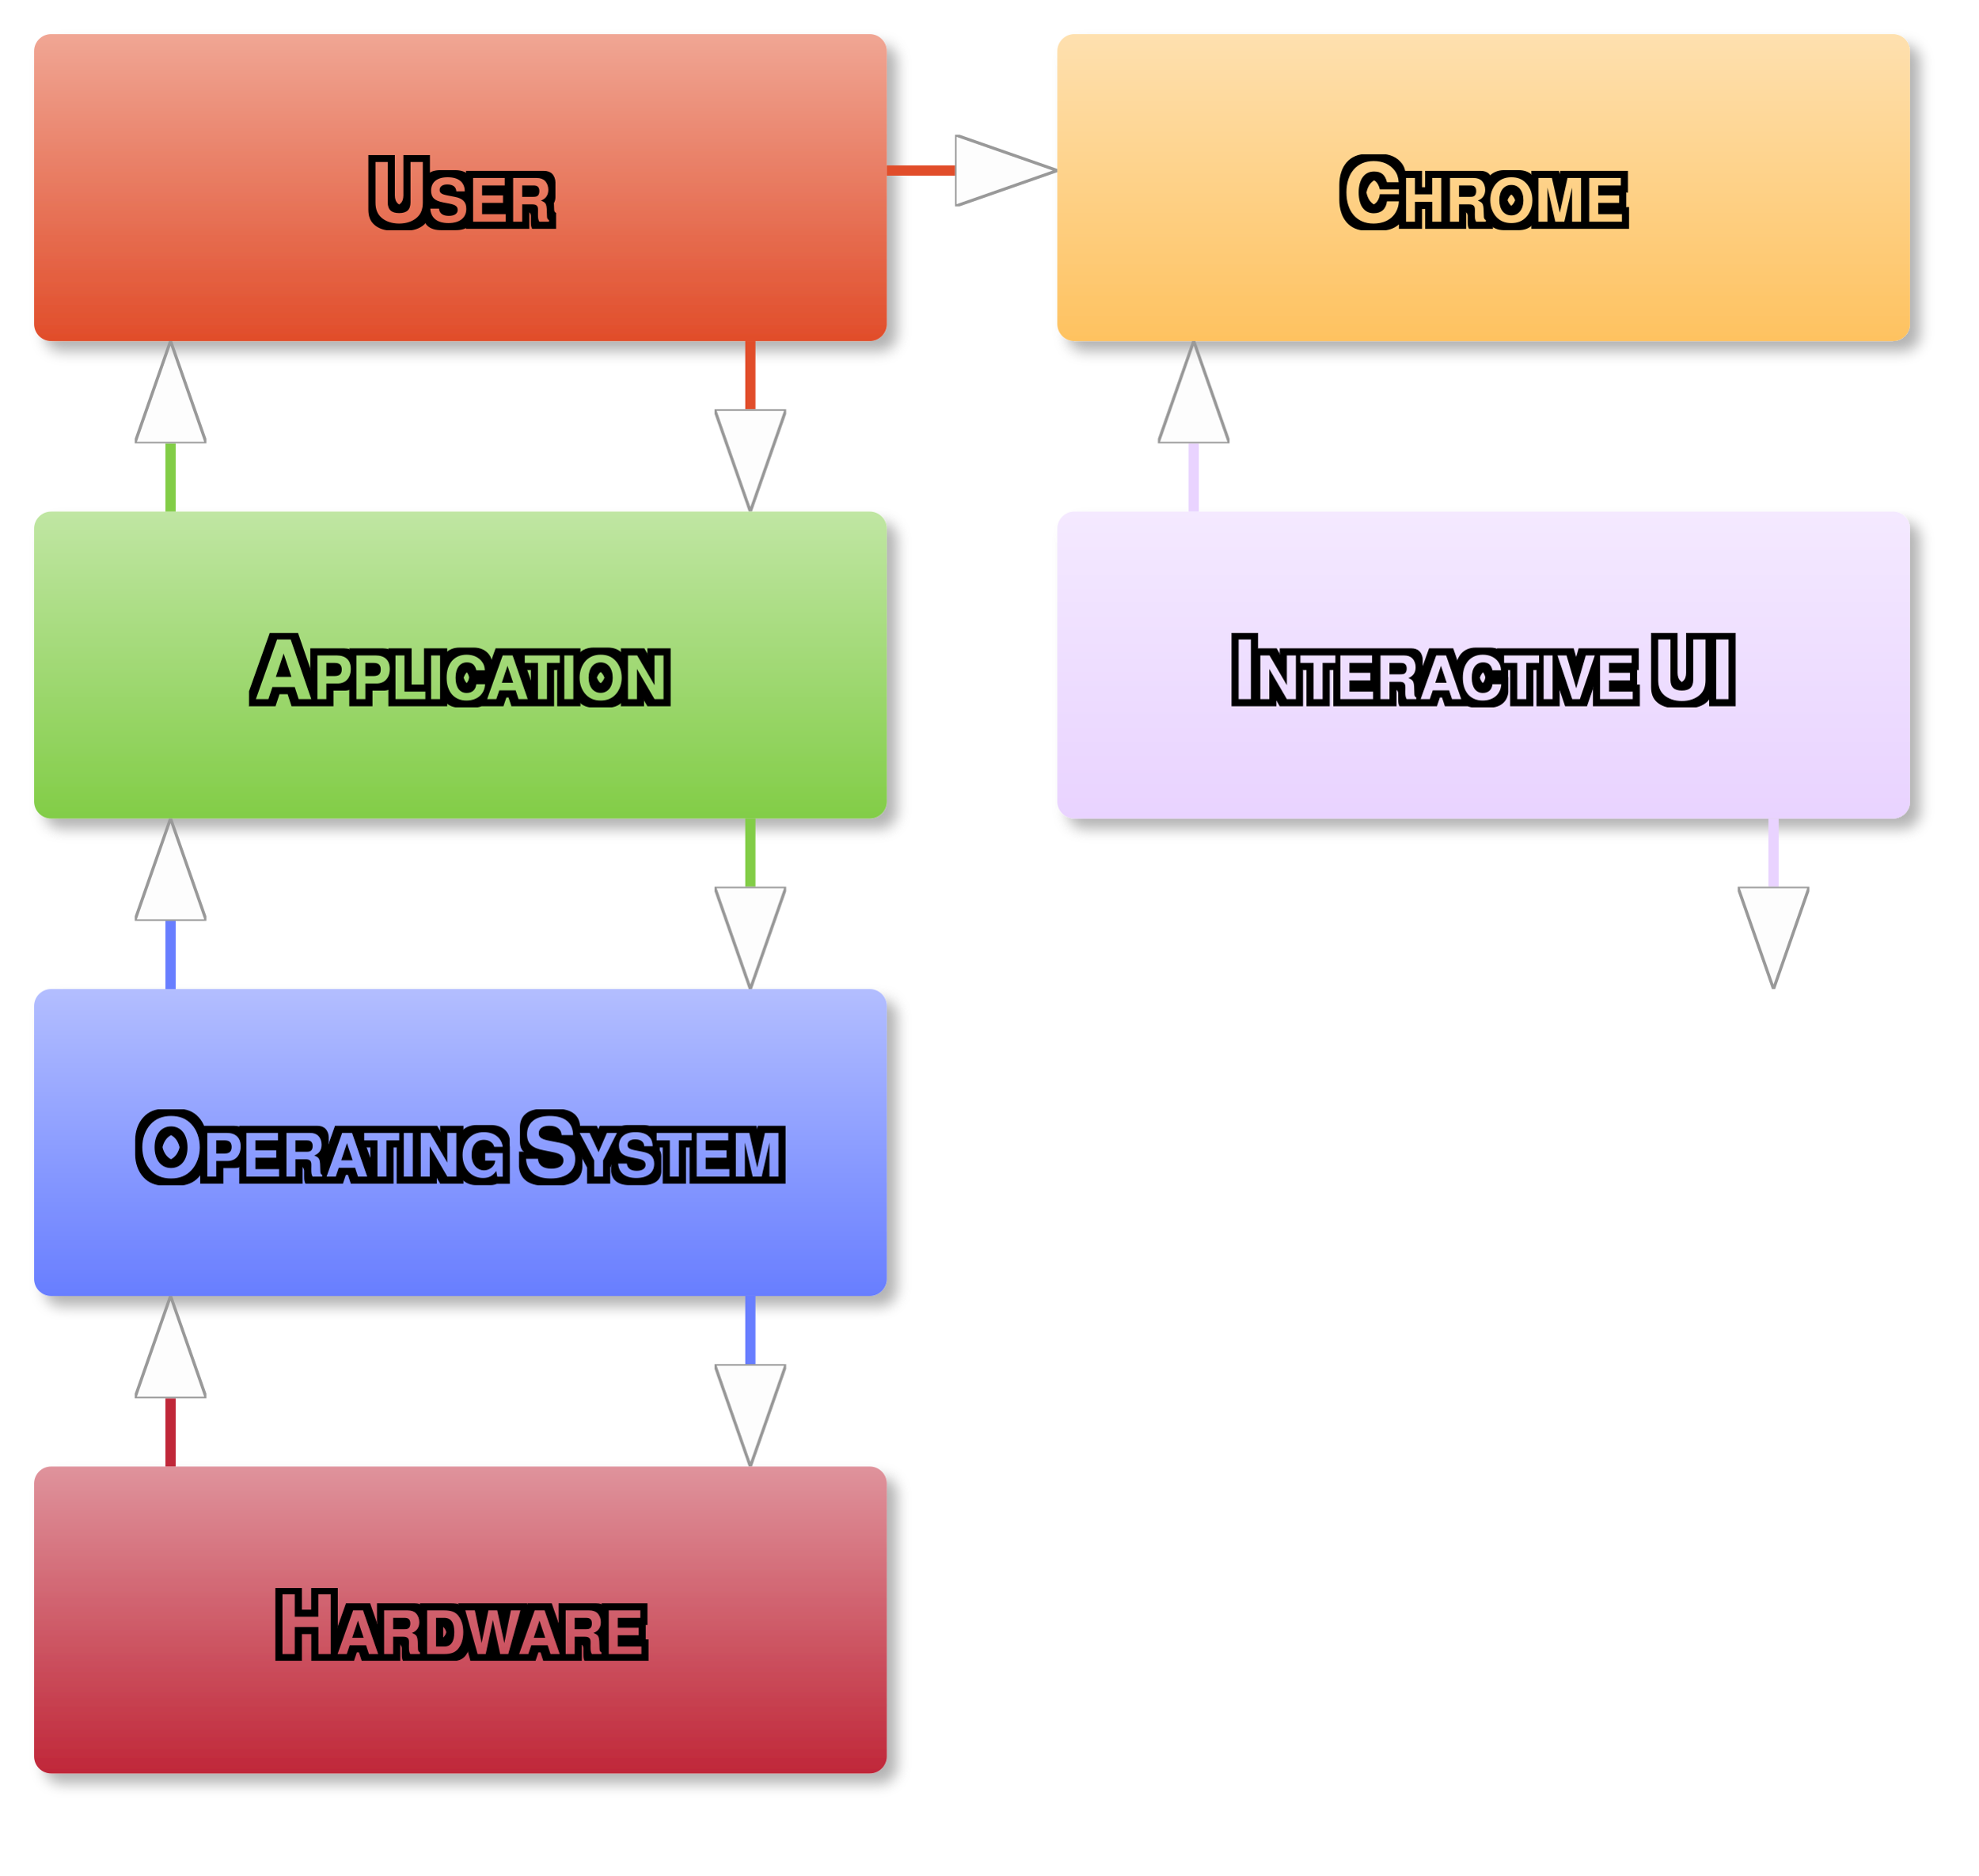
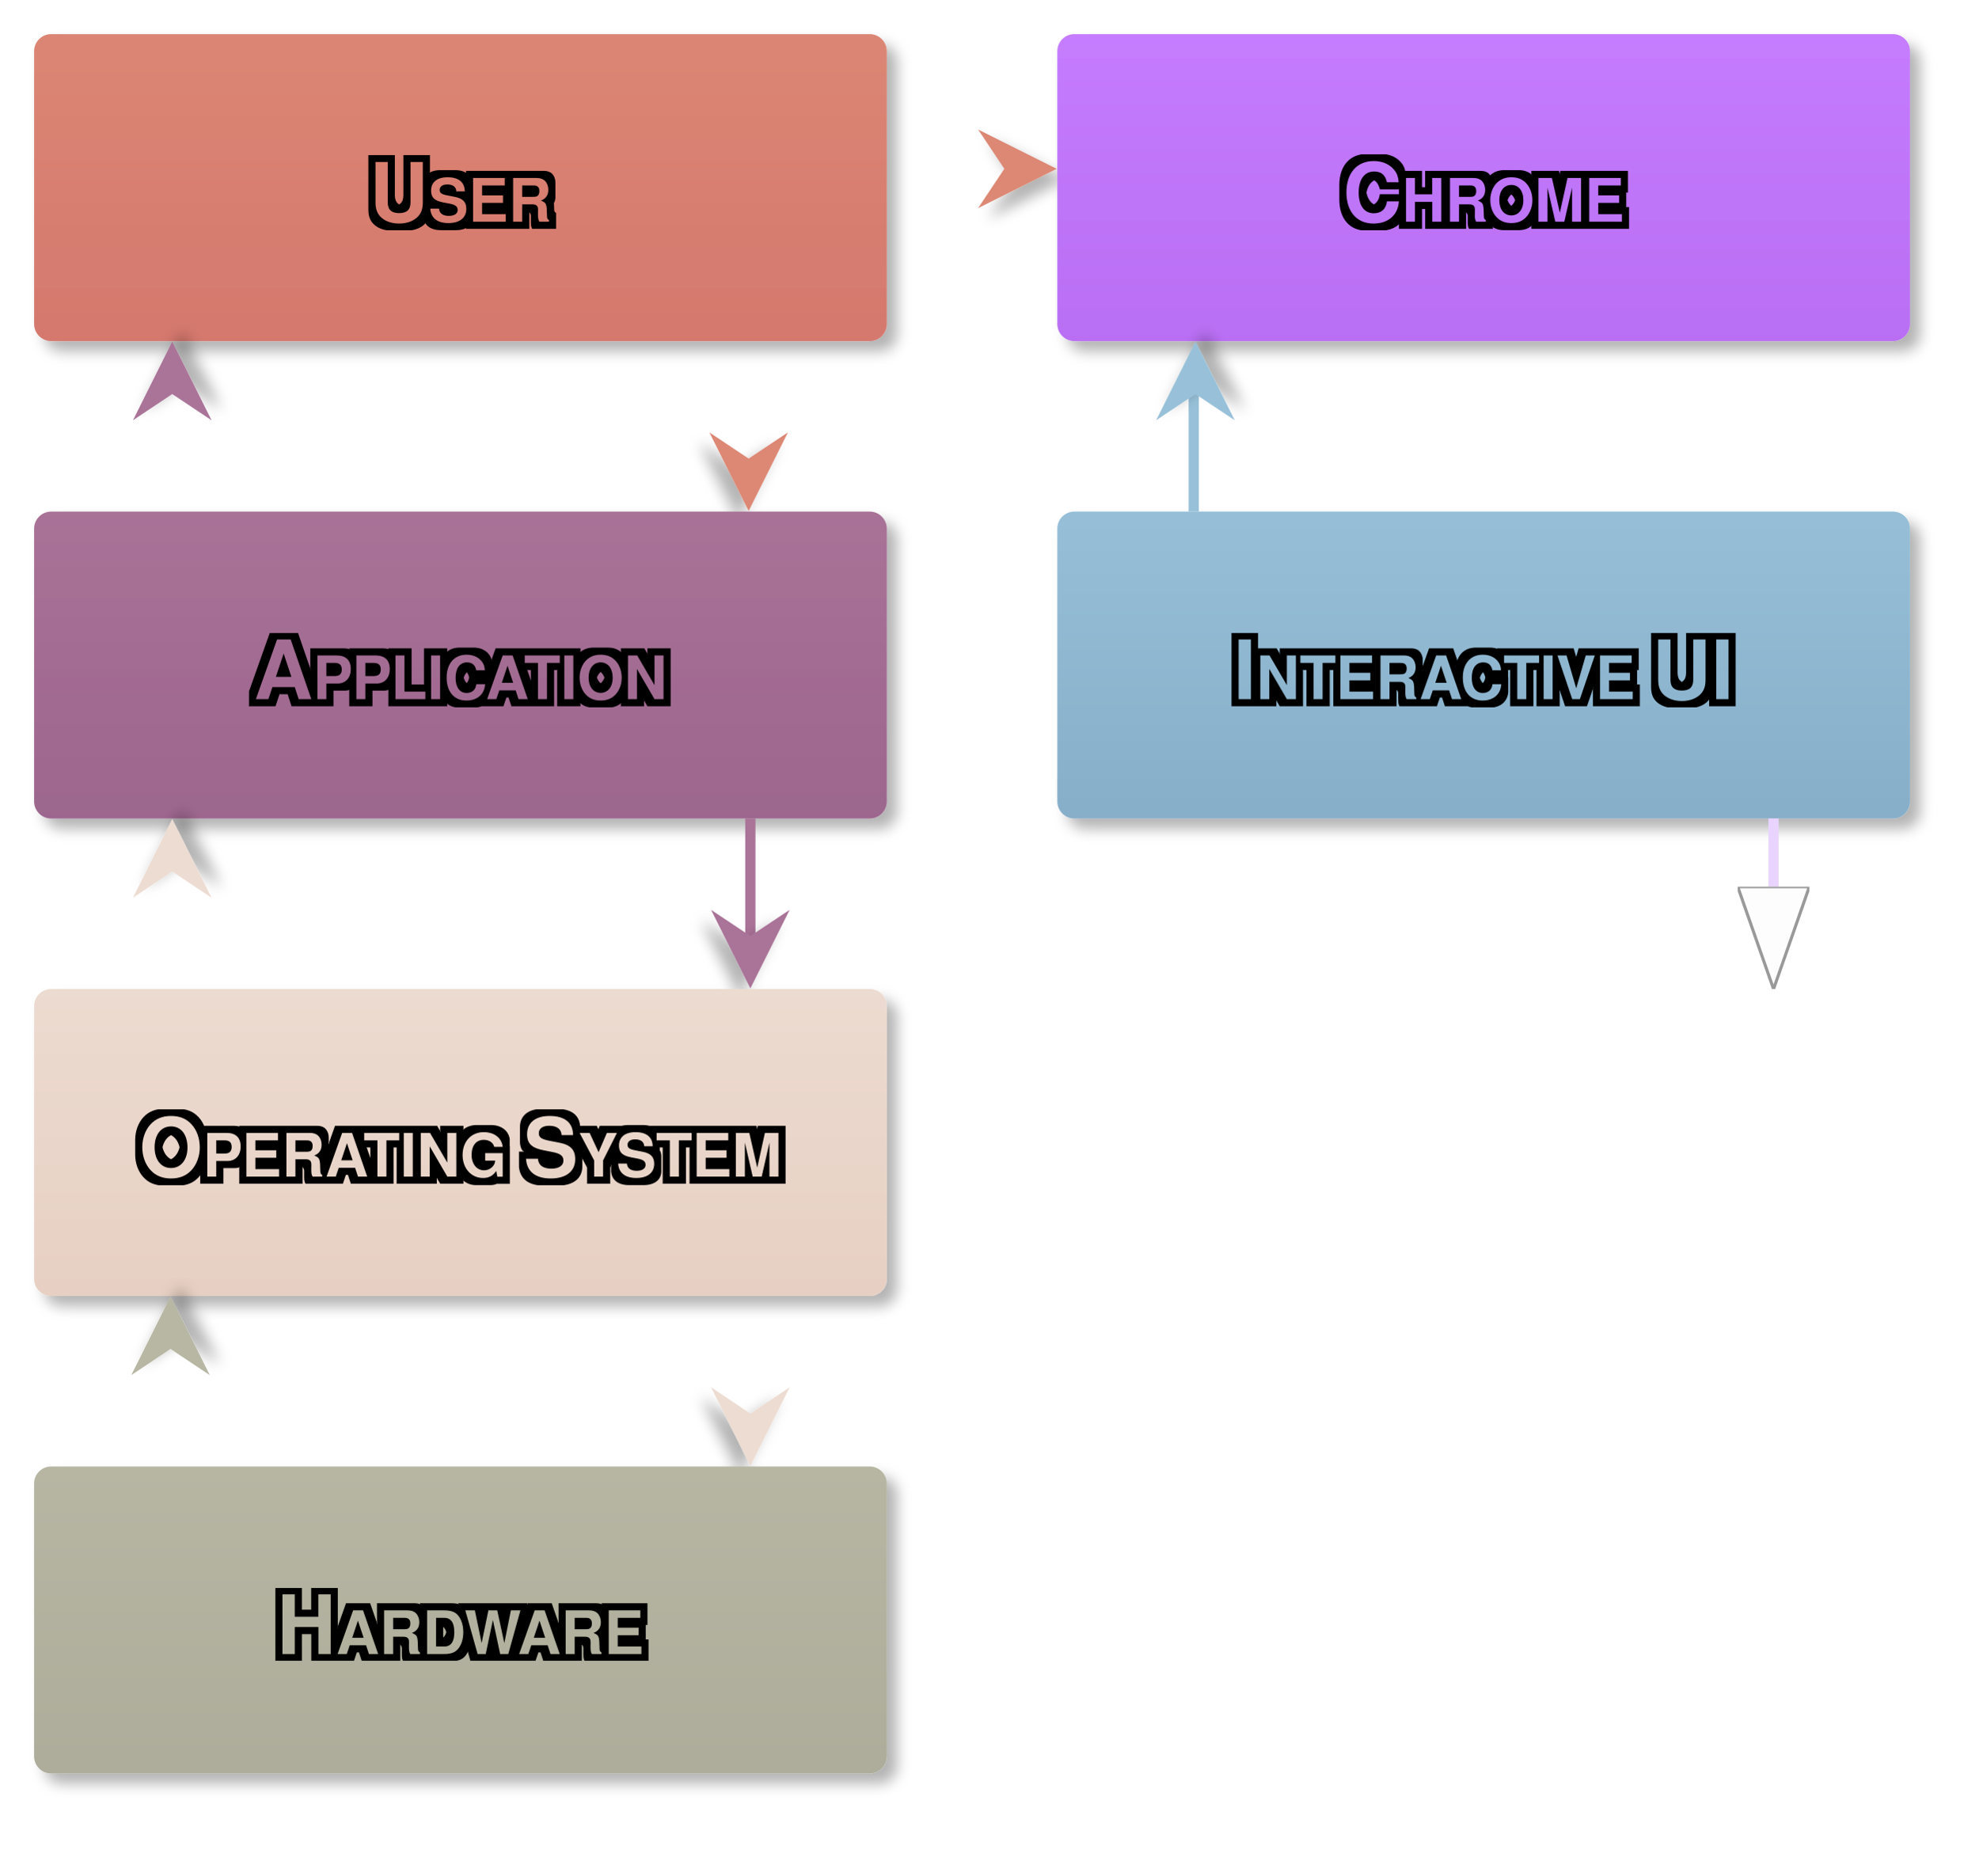
- <svg xmlns="http://www.w3.org/2000/svg" width="580" height="550" viewBox="0 0 580 550">
+ <svg xmlns="http://www.w3.org/2000/svg" xmlns:xlink="http://www.w3.org/1999/xlink" width="580" height="550" viewBox="0 0 580 550">
  <defs>
    <marker id="arrowhead" markerWidth="10" markerHeight="7" refX="0" refY="3.5" orient="auto">
      <polygon points="0 0, 10 3.5, 0 7" fill-opacity="0.5" stroke="#999999" fill="#fcfcfc" stroke-width="0.3" />
    </marker>
    <linearGradient id="grad0" x2="0%" y2="100%">
      <stop class="stop1" offset="0%" stop-color="#f0a694" />
      <stop class="stop2" offset="50%" stop-color="#e8795f" />
      <stop class="stop3" offset="100%" stop-color="#E14D2A" />
    </linearGradient>
    <linearGradient id="grad1" x2="0%" y2="100%">
      <stop class="stop1" offset="0%" stop-color="#c0e6a3" />
      <stop class="stop2" offset="50%" stop-color="#a1d975" />
      <stop class="stop3" offset="100%" stop-color="#82CD47" />
    </linearGradient>
    <linearGradient id="grad2" x2="0%" y2="100%">
      <stop class="stop1" offset="0%" stop-color="#b3beff" />
      <stop class="stop2" offset="50%" stop-color="#8d9eff" />
      <stop class="stop3" offset="100%" stop-color="#687EFF" />
    </linearGradient>
    <linearGradient id="grad3" x2="0%" y2="100%">
      <stop class="stop1" offset="0%" stop-color="#df939c" />
      <stop class="stop2" offset="50%" stop-color="#cf5d6a" />
      <stop class="stop3" offset="100%" stop-color="#C02739" />
    </linearGradient>
    <linearGradient id="grad4" x2="0%" y2="100%">
      <stop class="stop1" offset="0%" stop-color="#fee0af" />
      <stop class="stop2" offset="50%" stop-color="#fed187" />
      <stop class="stop3" offset="100%" stop-color="#FEC260" />
    </linearGradient>
    <linearGradient id="grad5" x2="0%" y2="100%">
      <stop class="stop1" offset="0%" stop-color="#f4e9ff" />
      <stop class="stop2" offset="50%" stop-color="#eedeff" />
      <stop class="stop3" offset="100%" stop-color="#e9d3ff" />
    </linearGradient>
    <filter id="filter">
      <feMorphology in="SourceAlpha" operator="dilate" radius="2" result="OUTLINE" />
      <feComposite operator="out" in="OUTLINE" in2="SourceAlpha" />
    </filter>
    <filter id="poly" x="0" y="0" width="200%" height="200%">
      <feOffset result="offOut" in="SourceGraphic" dx="10" dy="15" />
      <feGaussianBlur result="blurOut" in="offOut" stdDeviation="5" />
      <feBlend in="SourceGraphic" in2="blurOut" mode="normal" />
    </filter>
+     <linearGradient id="headerLight1" x2="0%" y2="100%" gradientUnits="userSpaceOnUse">
+       <stop class="stop1" offset="0%" stop-color="#dc8875" />
+       <stop class="stop3" offset="100%" stop-color="#b5304c" />
+     </linearGradient>
+     <linearGradient id="headerLight2" x2="0%" y2="100%" gradientUnits="userSpaceOnUse">
+       <stop class="stop1" offset="0%" stop-color="#aa7398" />
+       <stop class="stop3" offset="100%" stop-color="#602d5f" />
+     </linearGradient>
+     <linearGradient id="headerLight3" x2="0%" y2="100%" gradientUnits="userSpaceOnUse">
+       <stop class="stop1" offset="0%" stop-color="#eddcd2" />
+       <stop class="stop3" offset="100%" stop-color="#cb997e" />
+     </linearGradient>
+     <linearGradient id="headerLight4" x2="0%" y2="100%" gradientUnits="userSpaceOnUse">
+       <stop class="stop1" offset="0%" stop-color="#b7b7a4" />
+       <stop class="stop3" offset="100%" stop-color="#847e70" />
+     </linearGradient>
+     <linearGradient id="headerLight5" x2="0%" y2="100%" gradientUnits="userSpaceOnUse">
+       <stop class="stop1" offset="0%" stop-color="#c77dff" />
+       <stop class="stop3" offset="100%" stop-color="#7b2cbf" />
+     </linearGradient>
+     <linearGradient id="headerLight6" x2="0%" y2="100%" gradientUnits="userSpaceOnUse">
+       <stop class="stop1" offset="0%" stop-color="#98c1d9" />
+       <stop class="stop3" offset="100%" stop-color="#3d5a80" />
+     </linearGradient>
    <filter id="shadow2">
      <feDropShadow dx="-0.8" dy="-0.8" stdDeviation="0" flood-color="pink" flood-opacity="0.5" />
    </filter>
    <style>
            .shadowed {
                -webkit-filter: drop-shadow( 3px 3px 2px rgba(0, 0, 0, .3));
                filter: drop-shadow( 3px 3px 2px rgba(0, 0, 0, .3));
            }
            .filtered {
                filter: url(#filter);
                fill: black;
                font-family: 'Ultra', serif;
                font-size: 100px;

            }

            .glass:after,.glass:before{content:"";display:block;position:absolute}.glass{overflow:hidden;color:#fff;text-shadow:0
            1px 2px rgba(0,0,0,.7);background-image:radial-gradient(circle at
            center,rgba(0,167,225,.25),rgba(0,110,149,.5));box-shadow:0 5px 10px rgba(0,0,0,.75),inset 0 0 0 2px
            rgba(0,0,0,.3),inset 0 -6px 6px -3px
            rgba(0,129,174,.2);position:relative}.glass:after{background:rgba(0,167,225,.2);z-index:0;height:100%;width:100%;top:0;left:0;backdrop-filter:blur(3px)
            saturate(400%);-webkit-backdrop-filter:blur(3px) saturate(400%)}.glass:before{width:calc(100% -
            4px);height:35px;background-image:linear-gradient(rgba(255,255,255,.7),rgba(255,255,255,0));top:2px;left:2px;border-radius:30px
            30px 200px 200px;opacity:.7}.glass:hover{text-shadow:0 1px 2px
            rgba(0,0,0,.9)}.glass:hover:before{opacity:1}.glass:active{text-shadow:0 0 2px rgba(0,0,0,.9);box-shadow:0
            3px 8px rgba(0,0,0,.75),inset 0 0 0 2px rgba(0,0,0,.3),inset 0 -6px 6px -3px
            rgba(0,129,174,.2)}.glass:active:before{height:25px}
        </style>
+     <polygon id="ppoint" points="0,5 1.667,2.5 0,0 5,2.5" stroke-width="7" />
  </defs>
  <g transform="translate(0,0)">
-     <rect class="shadowed" x="10" y="10" width="250" height="90" fill="url(#grad0)" ry="5" rx="5" />
-     <line marker-end="url(#arrowhead)" x1="220" y1="100" x2="220" y2="120" stroke="#E14D2A" stroke-width="3" fill="url(#grad0)" />
+     <rect class="shadowed" x="10" y="10" width="250" height="90" fill="url(#headerLight1)" ry="5" rx="5" />
+     <line x1="220" y1="100" x2="220" y2="134" stroke="#dc8875" stroke-width="3" class="shadowed" />
+     <g transform="translate(222,137),rotate(90)">
+       <use xlink:href="#ppoint" fill="#dc8875" stroke-width="7" stroke="#dc8875" class="shadowed" />
+     </g>
    <text x="135" y="65" text-anchor="middle" style="font-size:24px;font-family: 'Inter var', system-ui, 'Helvetica Neue', Helvetica, Arial, sans-serif; font-variant: small-caps" font-weight="bold" class="filtered glass">User</text>
+     <line x1="260" y1="50" x2="294" y2="50" stroke="#dc8875" stroke-width="3" class="shadowed" />
+     <g transform="translate(297,47)">
+       <use xlink:href="#ppoint" fill="#E14D2A" stroke-width="7" stroke="#dc8875" class="shadowed" />
+     </g>
  </g>
  <g transform="translate(0,140)">
-     <rect class="shadowed" x="10" y="10" width="250" height="90" fill="url(#grad1)" ry="5" rx="5" />
-     <line marker-end="url(#arrowhead)" x1="220" y1="100" x2="220" y2="120" stroke="#82CD47" stroke-width="3" fill="url(#grad1)" />
-     <line marker-end="url(#arrowhead)" x1="50" y1="10" x2="50" y2="-10" stroke="#82CD47" stroke-width="3" fill="url(#grad1)" />
+     <rect class="shadowed" x="10" y="10" width="250" height="90" fill="url(#headerLight2)" ry="5" rx="5" />
+     <line x1="220" y1="100" x2="220" y2="134.5" stroke="#aa7398" stroke-width="3" />
+     <g transform="translate(222.5,137),rotate(90)">
+       <use xlink:href="#ppoint" fill="#aa7398" stroke-width="7" stroke="#aa7398" class="shadowed" />
+     </g>
+     <line x1="50" y1="10" x2="50" y2="-25" stroke="#aa7398" stroke-width="3" class="shadowed" />
    <text x="135" y="65" text-anchor="middle" style="font-size:24px;font-family: 'Inter var', system-ui, 'Helvetica Neue', Helvetica, Arial, sans-serif; font-variant: small-caps" font-weight="bold" class="filtered glass">Application</text>
+     <g transform="translate(48,-27),rotate(-90)">
+       <use xlink:href="#ppoint" fill="#aa7398" stroke-width="7" stroke="#aa7398" class="shadowed" />
+     </g>
  </g>
  <g transform="translate(0,280)">
-     <rect class="shadowed" x="10" y="10" width="250" height="90" fill="url(#grad2)" ry="5" rx="5" />
-     <line marker-end="url(#arrowhead)" x1="220" y1="100" x2="220" y2="120" stroke="#687EFF" stroke-width="3" fill="url(#grad2)" />
-     <line marker-end="url(#arrowhead)" x1="50" y1="10" x2="50" y2="-10" stroke="#687EFF" stroke-width="3" fill="url(#grad2)" />
+     <rect class="shadowed" x="10" y="10" width="250" height="90" fill="url(#headerLight3)" ry="5" rx="5" />
+     <line x1="220" y1="100" x2="220" y2="134" stroke="#eddcd2" stroke-width="3" class="shadowed" />
+     <g transform="translate(222.5,137),rotate(90)">
+       <use xlink:href="#ppoint" stroke-width="7" stroke="#eddcd2" class="shadowed" />
+     </g>
+     <line x1="50" y1="10" x2="50" y2="-25" stroke="#eddcd2" stroke-width="3" class="shadowed" />
    <text x="135" y="65" text-anchor="middle" style="font-size:24px;font-family: 'Inter var', system-ui, 'Helvetica Neue', Helvetica, Arial, sans-serif; font-variant: small-caps" font-weight="bold" class="filtered glass">Operating System</text>
+     <g transform="translate(48,-27),rotate(-90)">
+       <use xlink:href="#ppoint" stroke-width="7" stroke="#eddcd2" class="shadowed" />
+     </g>
  </g>
  <g transform="translate(0,420)">
-     <rect class="shadowed" x="10" y="10" width="250" height="90" fill="url(#grad3)" ry="5" rx="5" />
-     <line marker-end="url(#arrowhead)" x1="50" y1="10" x2="50" y2="-10" stroke="#C02739" stroke-width="3" fill="url(#grad3)" />
+     <rect class="shadowed" x="10" y="10" width="250" height="90" fill="url(#headerLight4)" ry="5" rx="5" />
+     <line x1="50" y1="10" x2="50" y2="-25" stroke="#b7b7a4" stroke-width="3" class="shadowed" />
    <text x="135" y="65" text-anchor="middle" style="font-size:24px;font-family: 'Inter var', system-ui, 'Helvetica Neue', Helvetica, Arial, sans-serif; font-variant: small-caps; fill: #fcfcfc" font-weight="bold" class="filtered glass">Hardware</text>
+     <g transform="translate(47.5,-27),rotate(-90)">
+       <use xlink:href="#ppoint" stroke-width="7" stroke="#b7b7a4" class="shadowed" />
+     </g>
  </g>
  <g transform="translate(300,0)">
-     <rect class="shadowed" x="10" y="10" width="250" height="90" fill="url(#grad4)" ry="5" rx="5" />
-     <line marker-end="url(#arrowhead)" x1="-40" y1="50" x2="-20" y2="50" stroke="#E14D2A" stroke-width="3" fill="url(#grad4)" />
+     <rect class="shadowed" x="10" y="10" width="250" height="90" fill="url(#headerLight5)" ry="5" rx="5" />
    <text x="135" y="65" text-anchor="middle" style="font-size:24px;font-family: 'Inter var', system-ui, 'Helvetica Neue', Helvetica, Arial, sans-serif; font-variant: small-caps" font-weight="bold" class="filtered glass">Chrome</text>
  </g>
  <g transform="translate(300,140)">
-     <rect class="shadowed" x="10" y="10" width="250" height="90" fill="url(#grad5)" ry="5" rx="5" />
+     <rect class="shadowed" x="10" y="10" width="250" height="90" fill="url(#headerLight6)" ry="5" rx="5" />
    <line marker-end="url(#arrowhead)" x1="220" y1="100" x2="220" y2="120" stroke="#e9d3ff" stroke-width="3" fill="url(#grad5)" />
-     <line marker-end="url(#arrowhead)" x1="50" y1="10" x2="50" y2="-10" stroke="#e9d3ff" stroke-width="3" fill="url(#grad5)" />
+     <line x1="50" y1="10" x2="50" y2="-25" stroke="#98c1d9" stroke-width="3" fill="url(#grad5)" />
    <text x="135" y="65" text-anchor="middle" style="font-size:24px;font-family: 'Inter var', system-ui, 'Helvetica Neue', Helvetica, Arial, sans-serif; font-variant: small-caps" font-weight="bold" class="filtered glass">Interactive UI</text>
+     <g transform="translate(48,-27),rotate(-90)">
+       <use xlink:href="#ppoint" stroke-width="7" stroke="#98c1d9" class="shadowed" />
+     </g>
  </g>
</svg>
